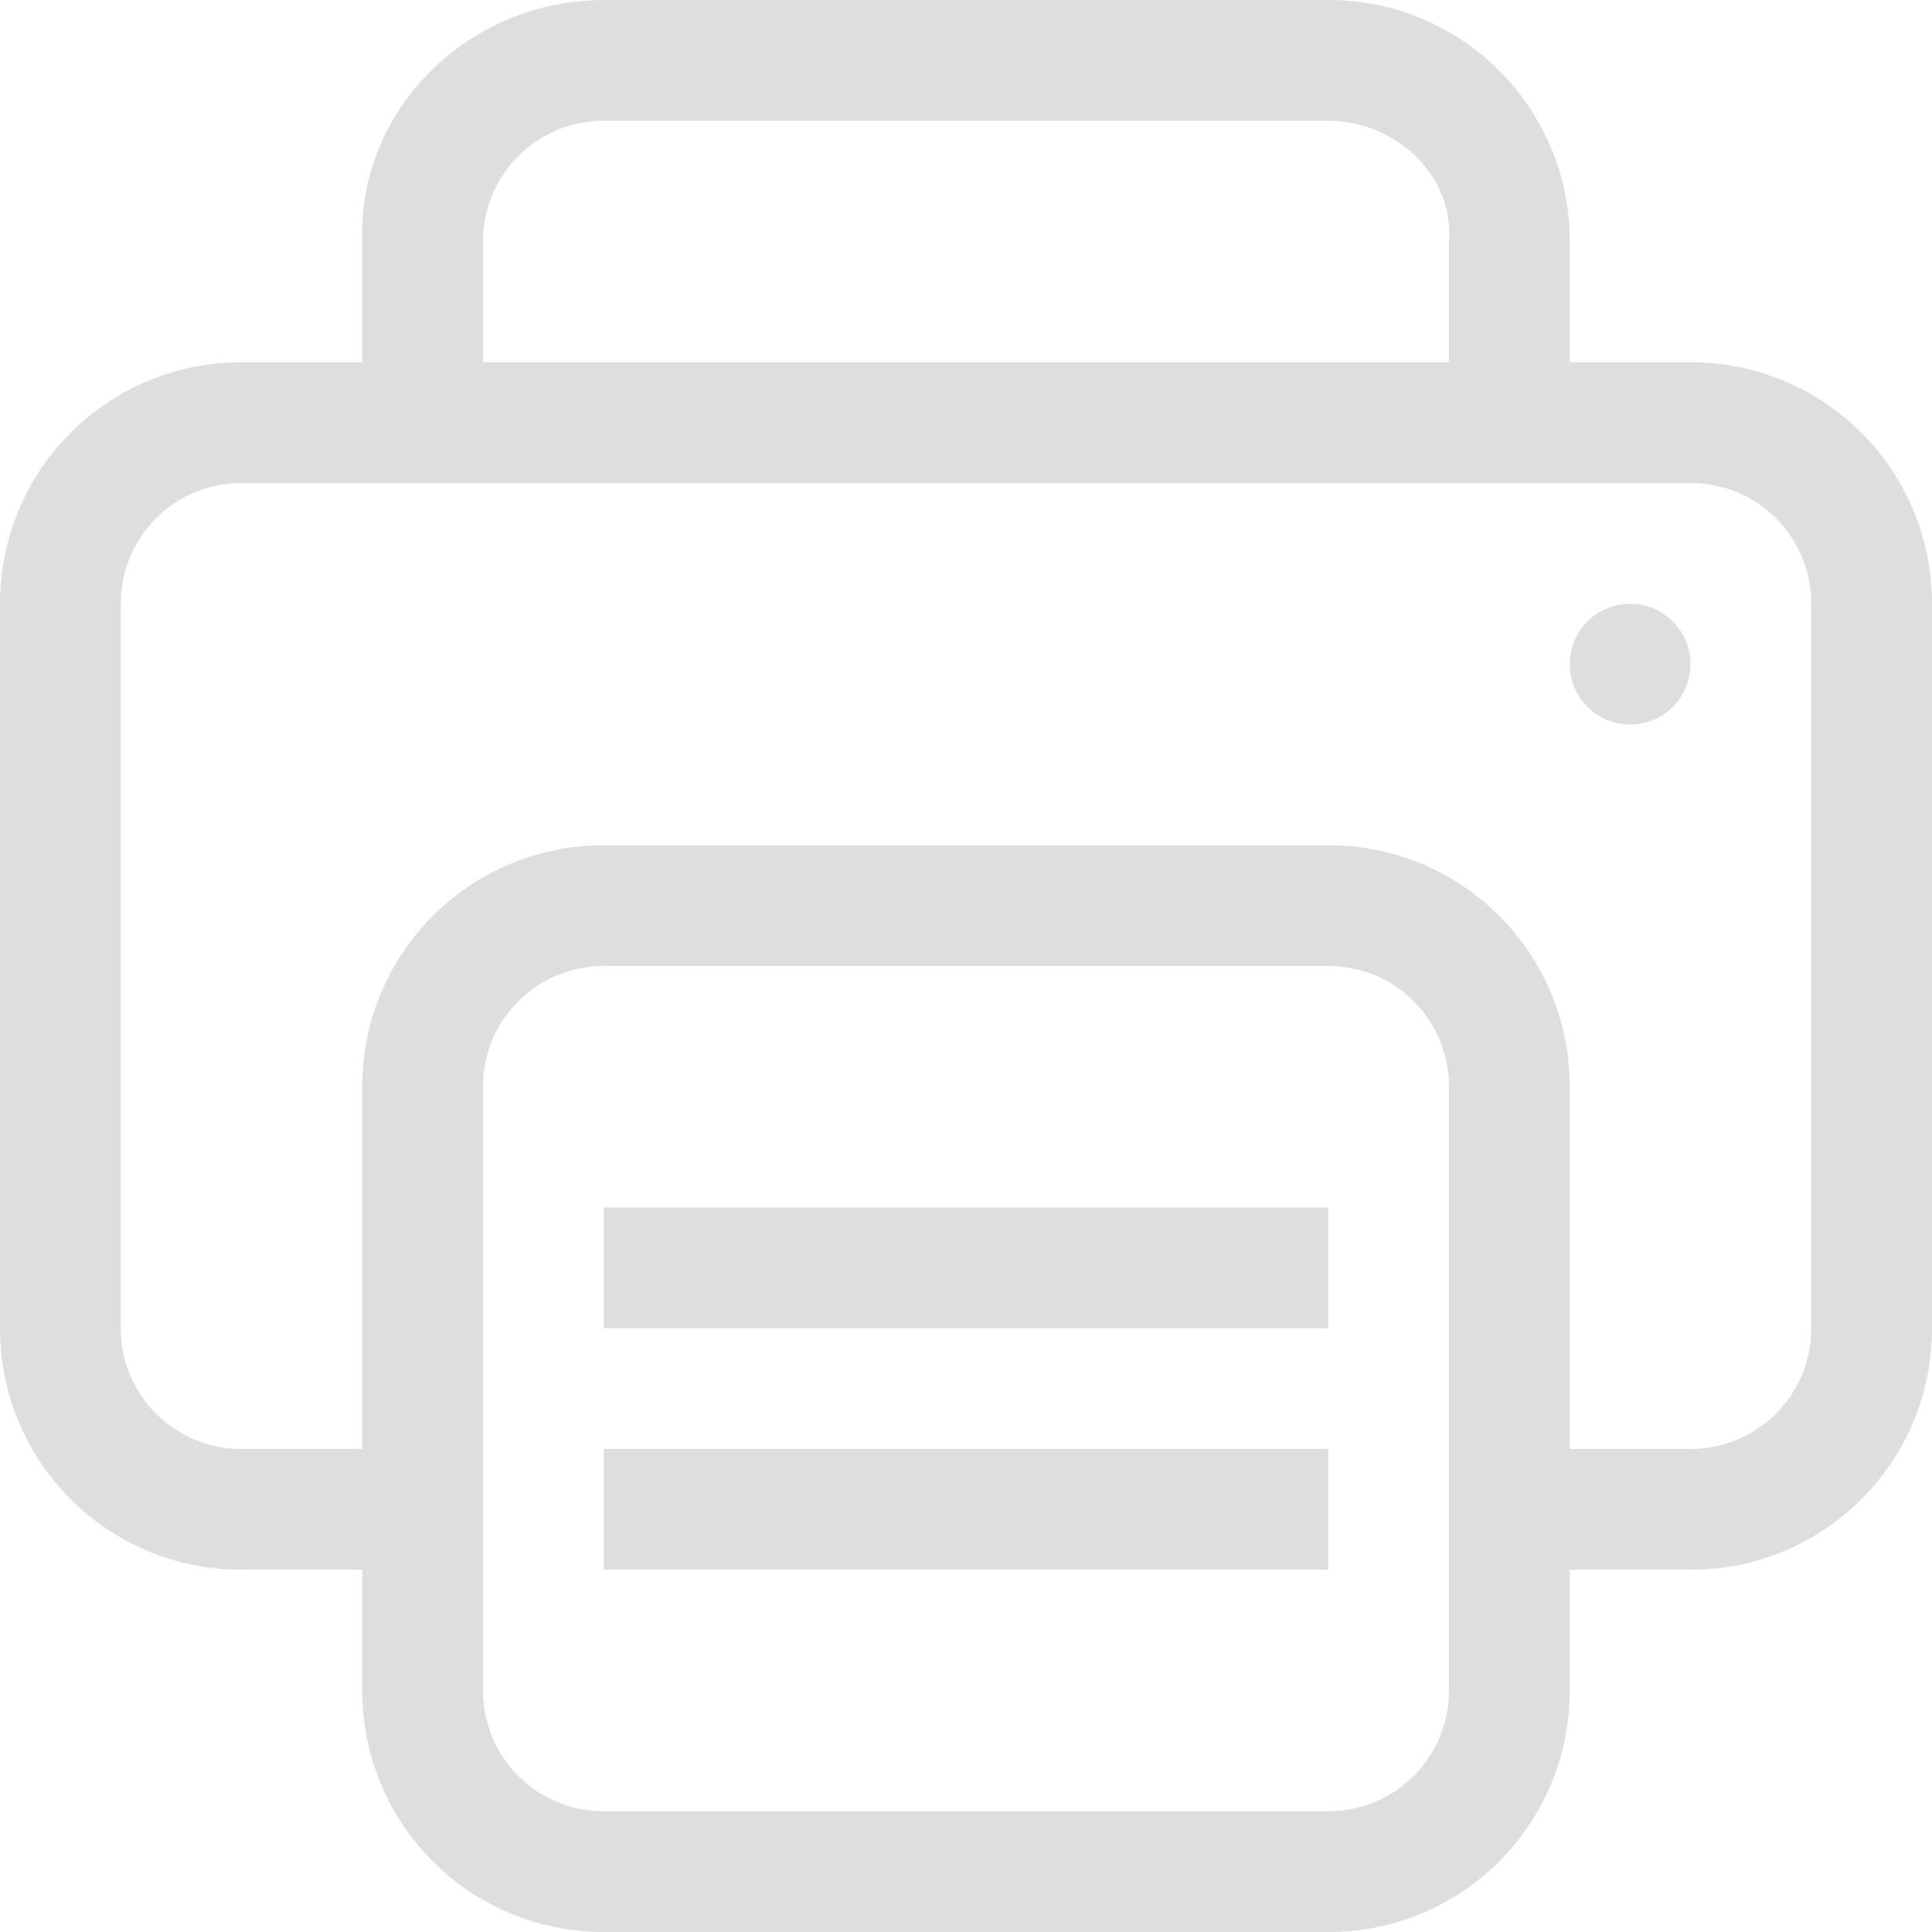
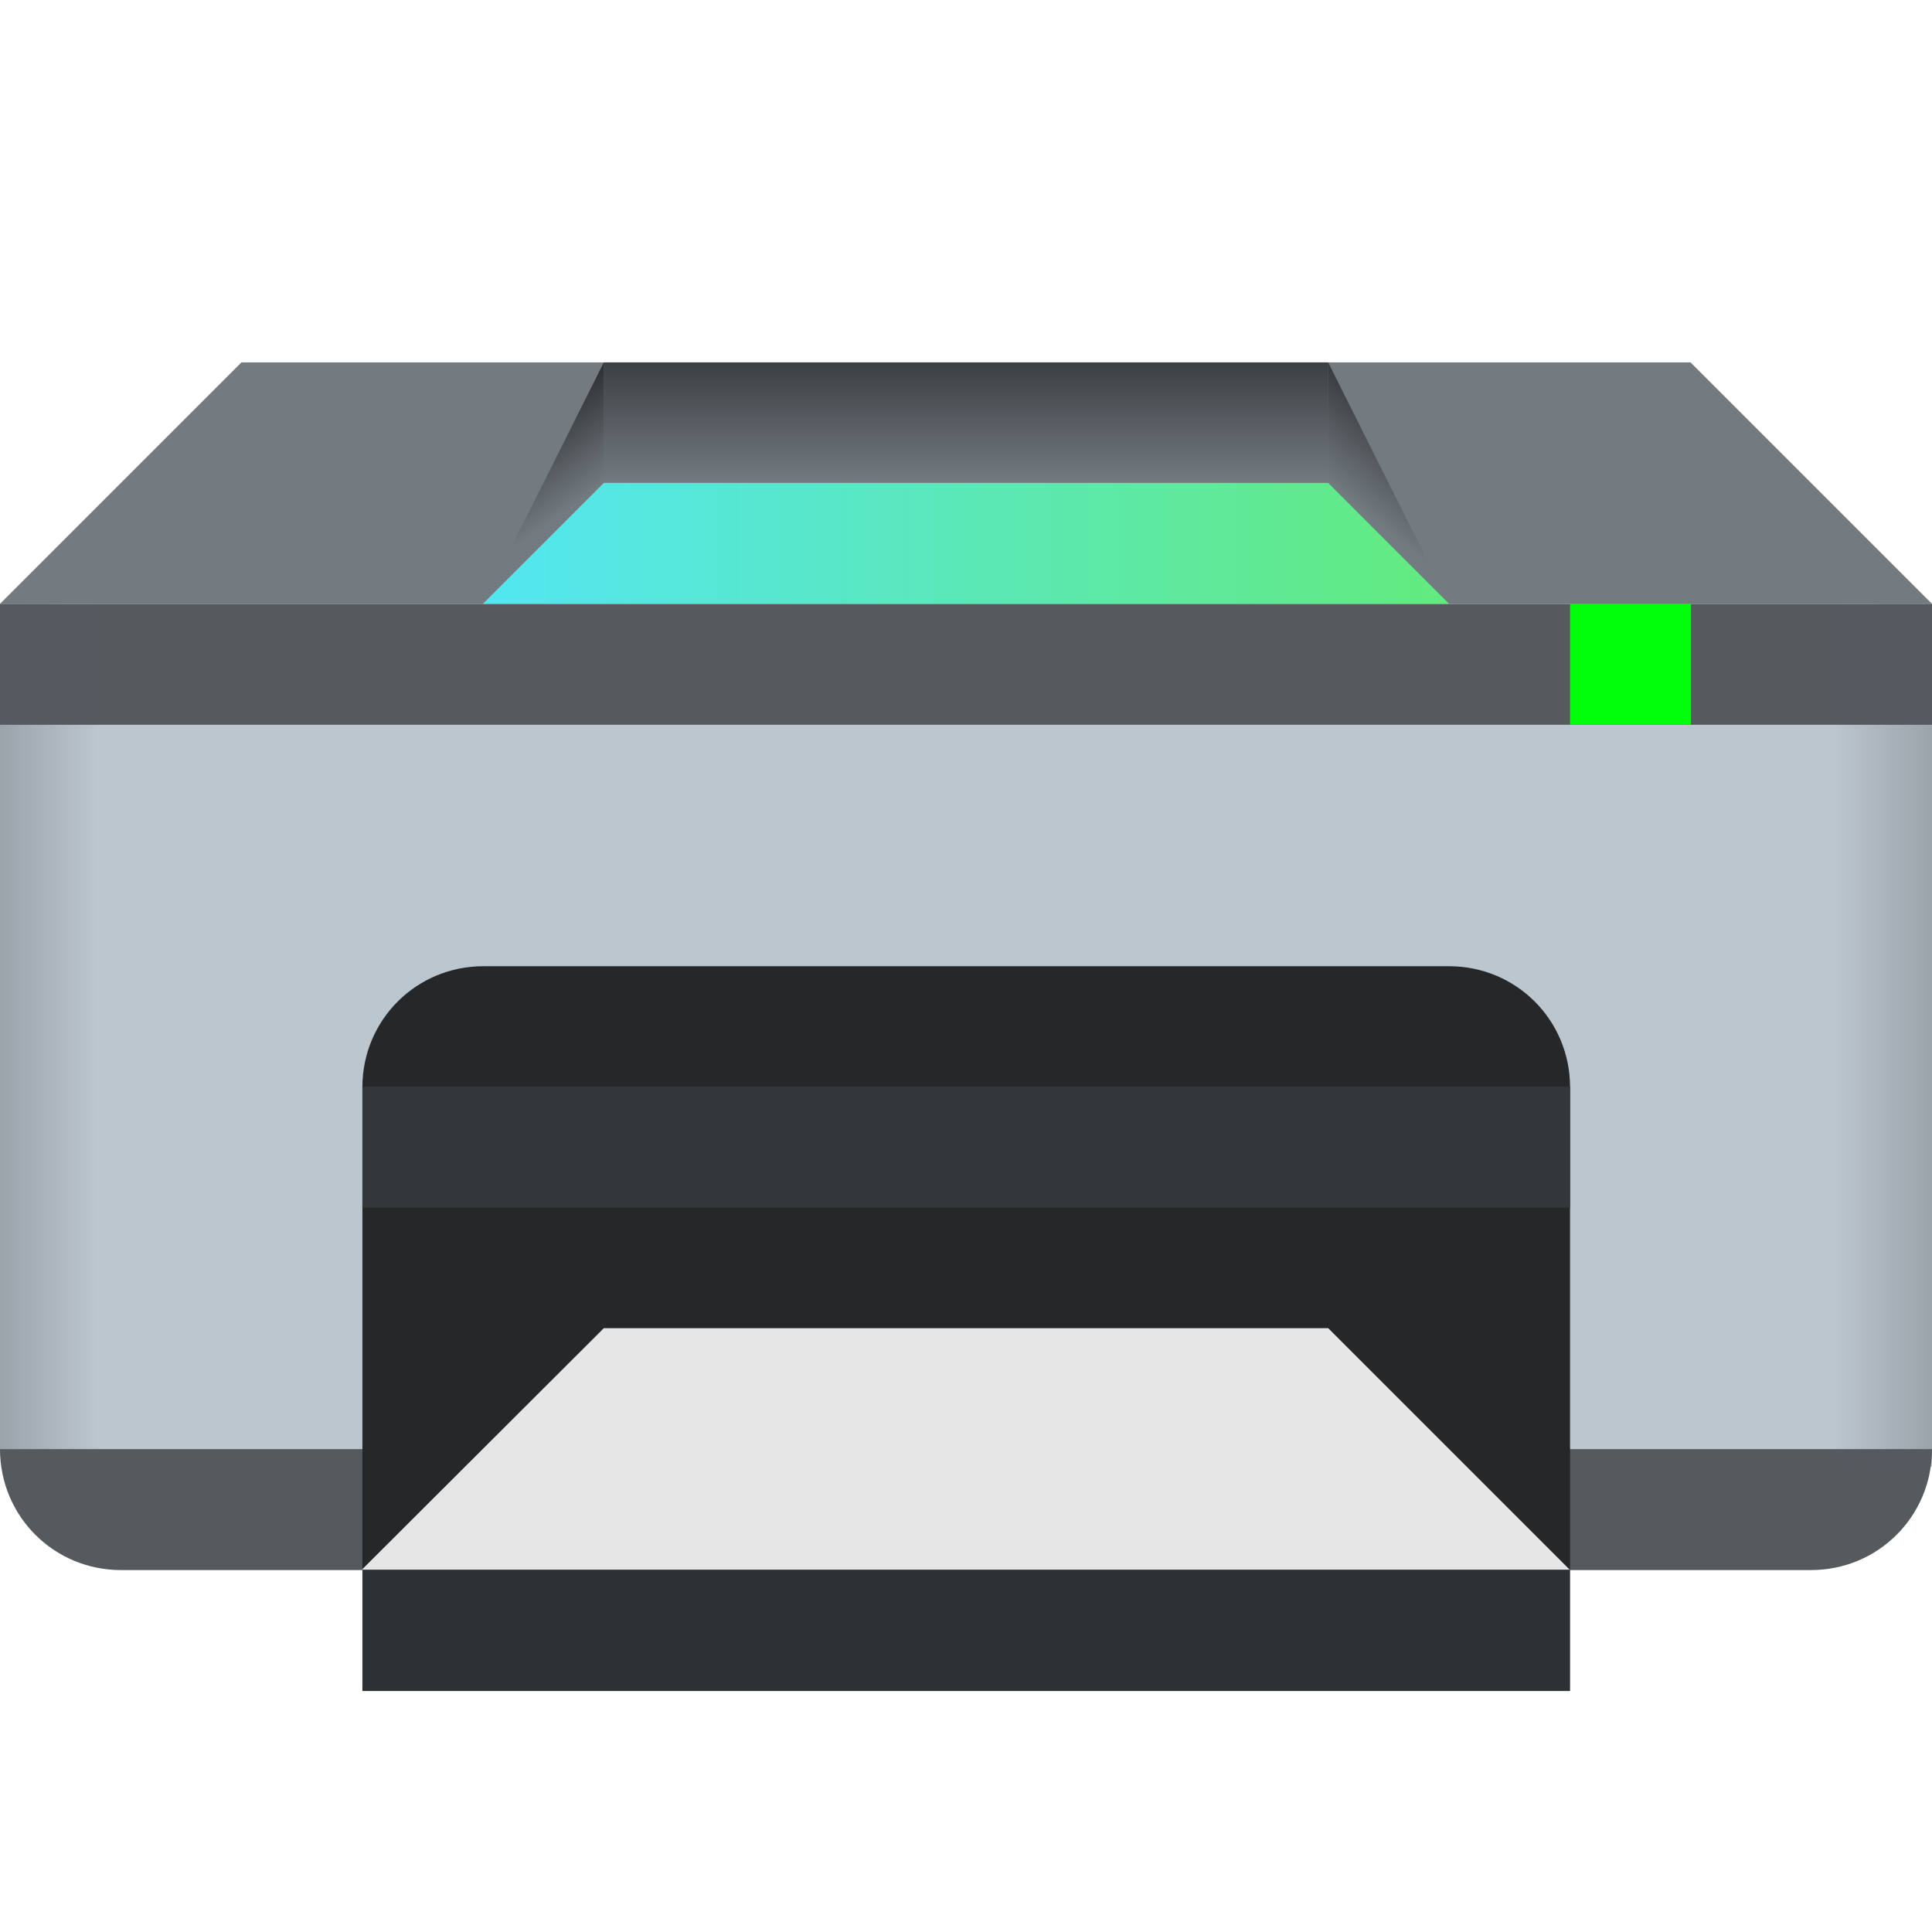
- <svg xmlns="http://www.w3.org/2000/svg" version="1.1" viewBox="0 0 16 16">
-   <defs>
-     <style id="current-color-scheme" type="text/css">.ColorScheme-Text {
-         color:#dedede;
-       }</style>
+ <svg xmlns="http://www.w3.org/2000/svg" xmlns:xlink="http://www.w3.org/1999/xlink" width="16" height="16" viewBox="0 0 4.233 4.233" version="1.1" id="svg5">
+   <defs id="defs2">
+     <linearGradient xlink:href="#linearGradient90436" id="linearGradient90438" x1="-2" y1="32.5" x2="66" y2="32.5" gradientUnits="userSpaceOnUse" gradientTransform="matrix(0.07559524,0,0,0.07559524,-0.3023812,-0.1133928)" />
+     <linearGradient id="linearGradient90436">
+       <stop style="stop-color:#54595e;stop-opacity:1;" offset="0" id="stop90432" />
+       <stop style="stop-color:#54595e;stop-opacity:0" offset="0.13" id="stop91018" />
+       <stop style="stop-color:#54595e;stop-opacity:0" offset="0.87" id="stop90760" />
+       <stop style="stop-color:#54595e;stop-opacity:1" offset="1" id="stop90434" />
+     </linearGradient>
+     <linearGradient xlink:href="#linearGradient6037" id="linearGradient6039" x1="19.655" y1="26.229" x2="45.655" y2="26.229" gradientUnits="userSpaceOnUse" gradientTransform="matrix(0.08141025,0,0,0.1058333,-0.5417754,-1.585255)" />
+     <linearGradient id="linearGradient6037">
+       <stop style="stop-color:#52e6f1;stop-opacity:1;" offset="0" id="stop6033" />
+       <stop style="stop-color:#63ea7e;stop-opacity:1" offset="1" id="stop6035" />
+     </linearGradient>
+     <linearGradient xlink:href="#linearGradient88582" id="linearGradient88584" x1="42" y1="14" x2="42" y2="16" gradientUnits="userSpaceOnUse" gradientTransform="matrix(0.0721591,0,0,0.1322917,-0.1202651,-1.058333)" />
+     <linearGradient id="linearGradient88582">
+       <stop style="stop-color:#252729;stop-opacity:1;" offset="0" id="stop88578" />
+       <stop style="stop-color:#252729;stop-opacity:0;" offset="1" id="stop88580" />
+     </linearGradient>
+     <linearGradient xlink:href="#linearGradient88582" id="linearGradient9463" x1="1.183" y1="0.333" x2="1.323" y2="0.529" gradientUnits="userSpaceOnUse" gradientTransform="translate(0,0.5291667)" />
+     <linearGradient xlink:href="#linearGradient88582" id="linearGradient9471" x1="3.08" y1="0.319" x2="2.91" y2="0.529" gradientUnits="userSpaceOnUse" gradientTransform="translate(0,0.5291667)" />
  </defs>
-   <g style="fill:currentColor" class="ColorScheme-Text">
-     <path d="m2 3c-1.108 0-2 0.892-2 2v6c0 1.108 0.892 2 2 2h2v-1h-2c-0.554 0-1-0.446-1-1v-6c0-0.554 0.446-1 1-1h12c0.554 0 1 0.446 1 1v6c0 0.554-0.446 1-1 1h-2v1h2c1.108 0 2-0.892 2-2v-6c0-1.108-0.892-2-2-2z" />
-     <path d="m5 0c-1.108 0-2.037 0.893-2 2v2h1v-2c0-0.554 0.446-1 1-1h6c0.554 0 1.042 0.448 1 1v2h1v-2c0-1.108-0.892-2-2-2z" />
-     <rect x="5" y="10" width="6" height="1" />
-     <rect x="5" y="12" width="6" height="1" />
-     <path d="m5 7c-1.108 0-2 0.892-2 2v5c0 1.108 0.892 2 2 2h6c1.108 0 2-0.892 2-2v-5c0-1.108-0.892-2-2-2h-6zm0 1h6c0.554 0 1 0.446 1 1v5c0 0.554-0.446 1-1 1h-6c-0.554 0-1-0.446-1-1v-5c0-0.554 0.446-1 1-1z" />
-     <circle cx="13.5" cy="5.5" r=".5" />
-   </g>
+   <path id="rect7546" style="opacity:1;fill:#555a5f;stroke-width:0.306" d="m 4.233,1.323 v 1.852 c 0,0.147 -0.118,0.265 -0.265,0.265 H 0.265 C 0.118,3.44 -1.5828574e-8,3.322 0,3.175 L 2e-7,1.323 Z" />
+   <rect style="opacity:1;fill:#bcc6cf;fill-opacity:1;stroke-width:0.324" id="rect7790" width="4.233" height="1.587" x="0" y="1.588" />
+   <path id="rect8122" style="opacity:1;fill:#737a80;stroke-width:0.265" d="M 0.529,0.794 H 3.704 L 4.233,1.323 H 0 Z" />
+   <path id="rect41096" style="fill:url(#linearGradient90438);fill-opacity:1;stroke-width:0.149;stroke-linecap:round;stroke-linejoin:round;stroke-dasharray:1.783, 0.149" d="m 4.233,1.323 -2e-7,1.89 L 0,3.175 2e-7,1.323 Z" />
+   <rect style="opacity:1;fill:#2e3133;fill-opacity:1;stroke-width:0.265" id="rect8809" width="2.646" height="0.265" x="0.794" y="3.44" />
+   <path id="rect849" style="fill:url(#linearGradient6039);fill-opacity:1;stroke-width:0.208;stroke-linecap:round;stroke-linejoin:round;stroke-dasharray:2.491, 0.208" d="m 1.323,1.058 h 1.587 L 3.175,1.323 H 1.058 Z" />
+   <rect style="opacity:0.7;fill:url(#linearGradient88584);fill-opacity:1;stroke-width:0.195;stroke-linecap:round;stroke-linejoin:round;stroke-dasharray:2.345, 0.195" id="rect88496" width="1.587" height="0.265" x="1.323" y="0.794" />
+   <path id="rect9318" style="opacity:1;fill:url(#linearGradient9463);fill-opacity:1;stroke-width:0.265" d="M 1.323,0.794 V 1.058 L 1.058,1.323 Z" />
+   <path id="rect9320" style="opacity:1;fill:url(#linearGradient9471);fill-opacity:1;stroke-width:0.265" d="M 2.91,0.794 3.175,1.323 2.91,1.058 Z" />
+   <path id="rect86402" style="fill:#252729;stroke-width:0.257;stroke-linecap:round;stroke-linejoin:round;stroke-dasharray:3.08, 0.257" d="m 1.058,2.117 h 2.117 c 0.147,0 0.265,0.118 0.265,0.265 l -2e-7,1.058 H 0.794 l 1.9e-7,-1.058 c 3e-8,-0.147 0.118,-0.265 0.265,-0.265 z" />
+   <rect style="fill:#343739;fill-opacity:1;stroke-width:0.171;stroke-linecap:round;stroke-linejoin:round;stroke-dasharray:2.049, 0.171" id="rect96780" width="2.646" height="0.265" x="0.794" y="2.381" />
+   <path d="m 1.323,2.91 1.587,0 0.529,0.529 -2.646,0 z" style="fill:#e6e6e6;stroke-width:0.058;stroke-linecap:round;stroke-linejoin:round;stroke-dasharray:0.696, 0.058" id="path1558" />
+   <rect style="opacity:1;fill:#00ff0a;fill-opacity:1;stroke-width:0.265" id="rect10383" width="0.265" height="0.265" x="3.44" y="1.323" />
</svg>
